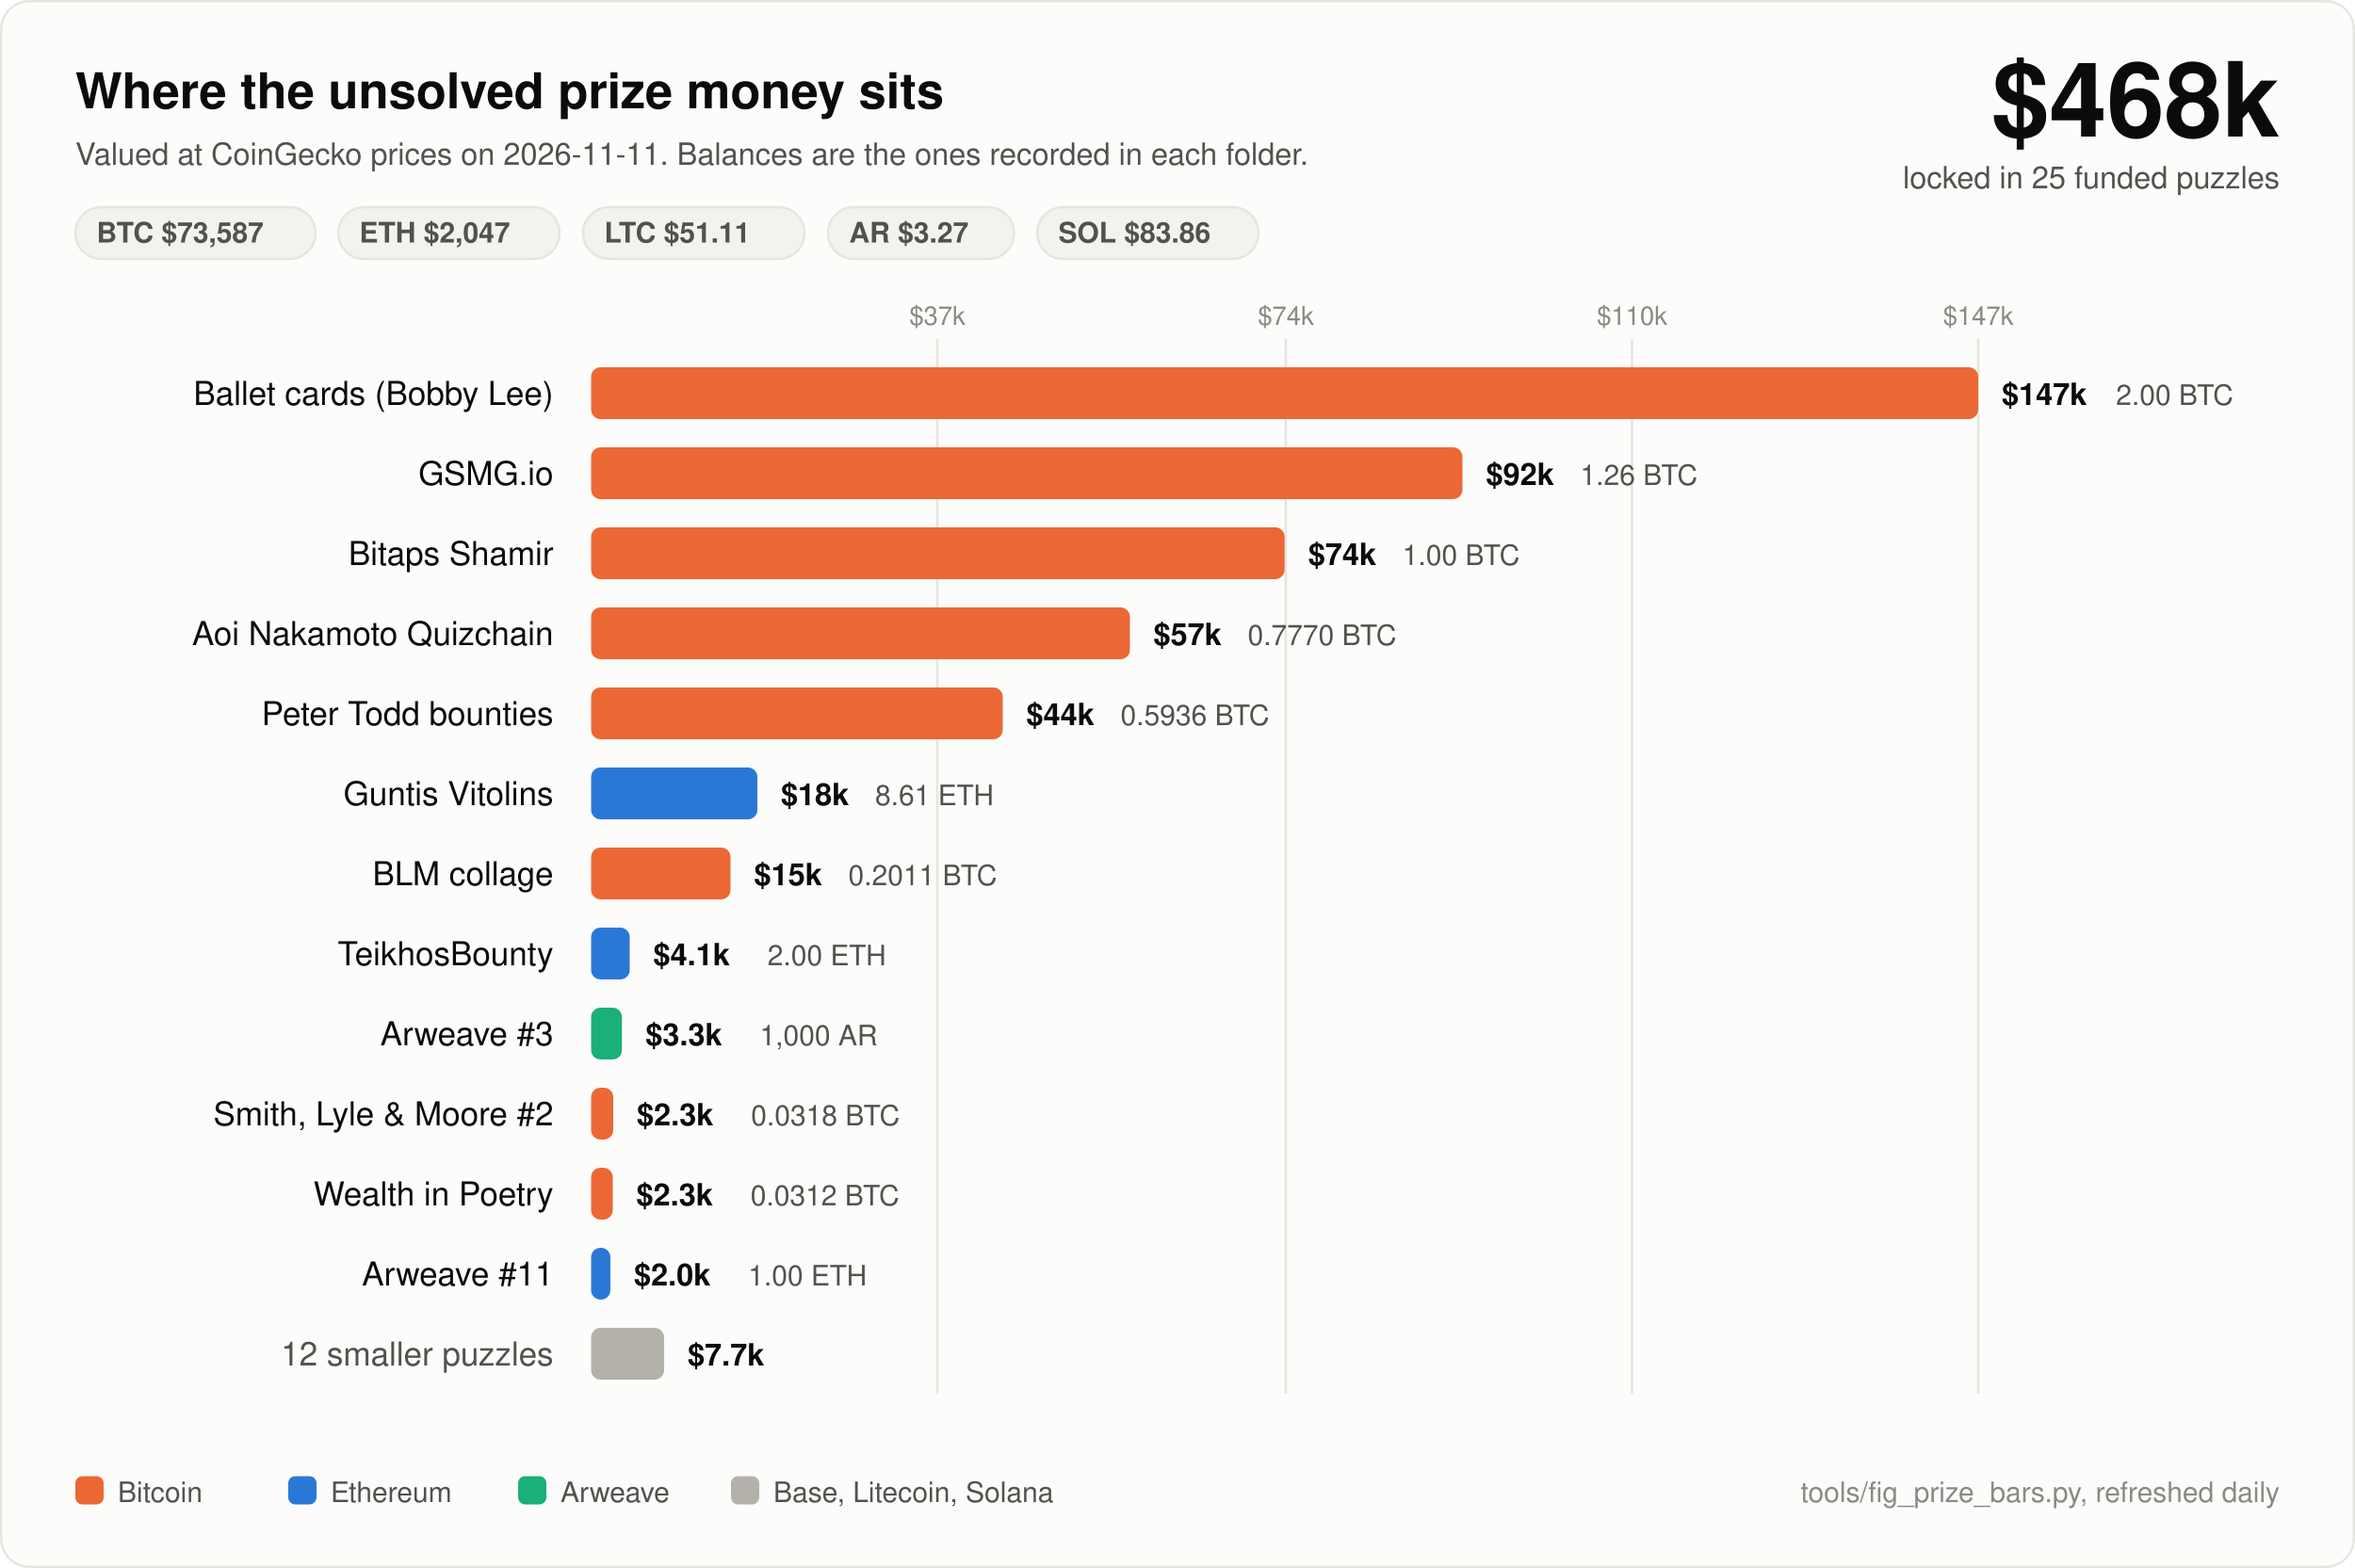
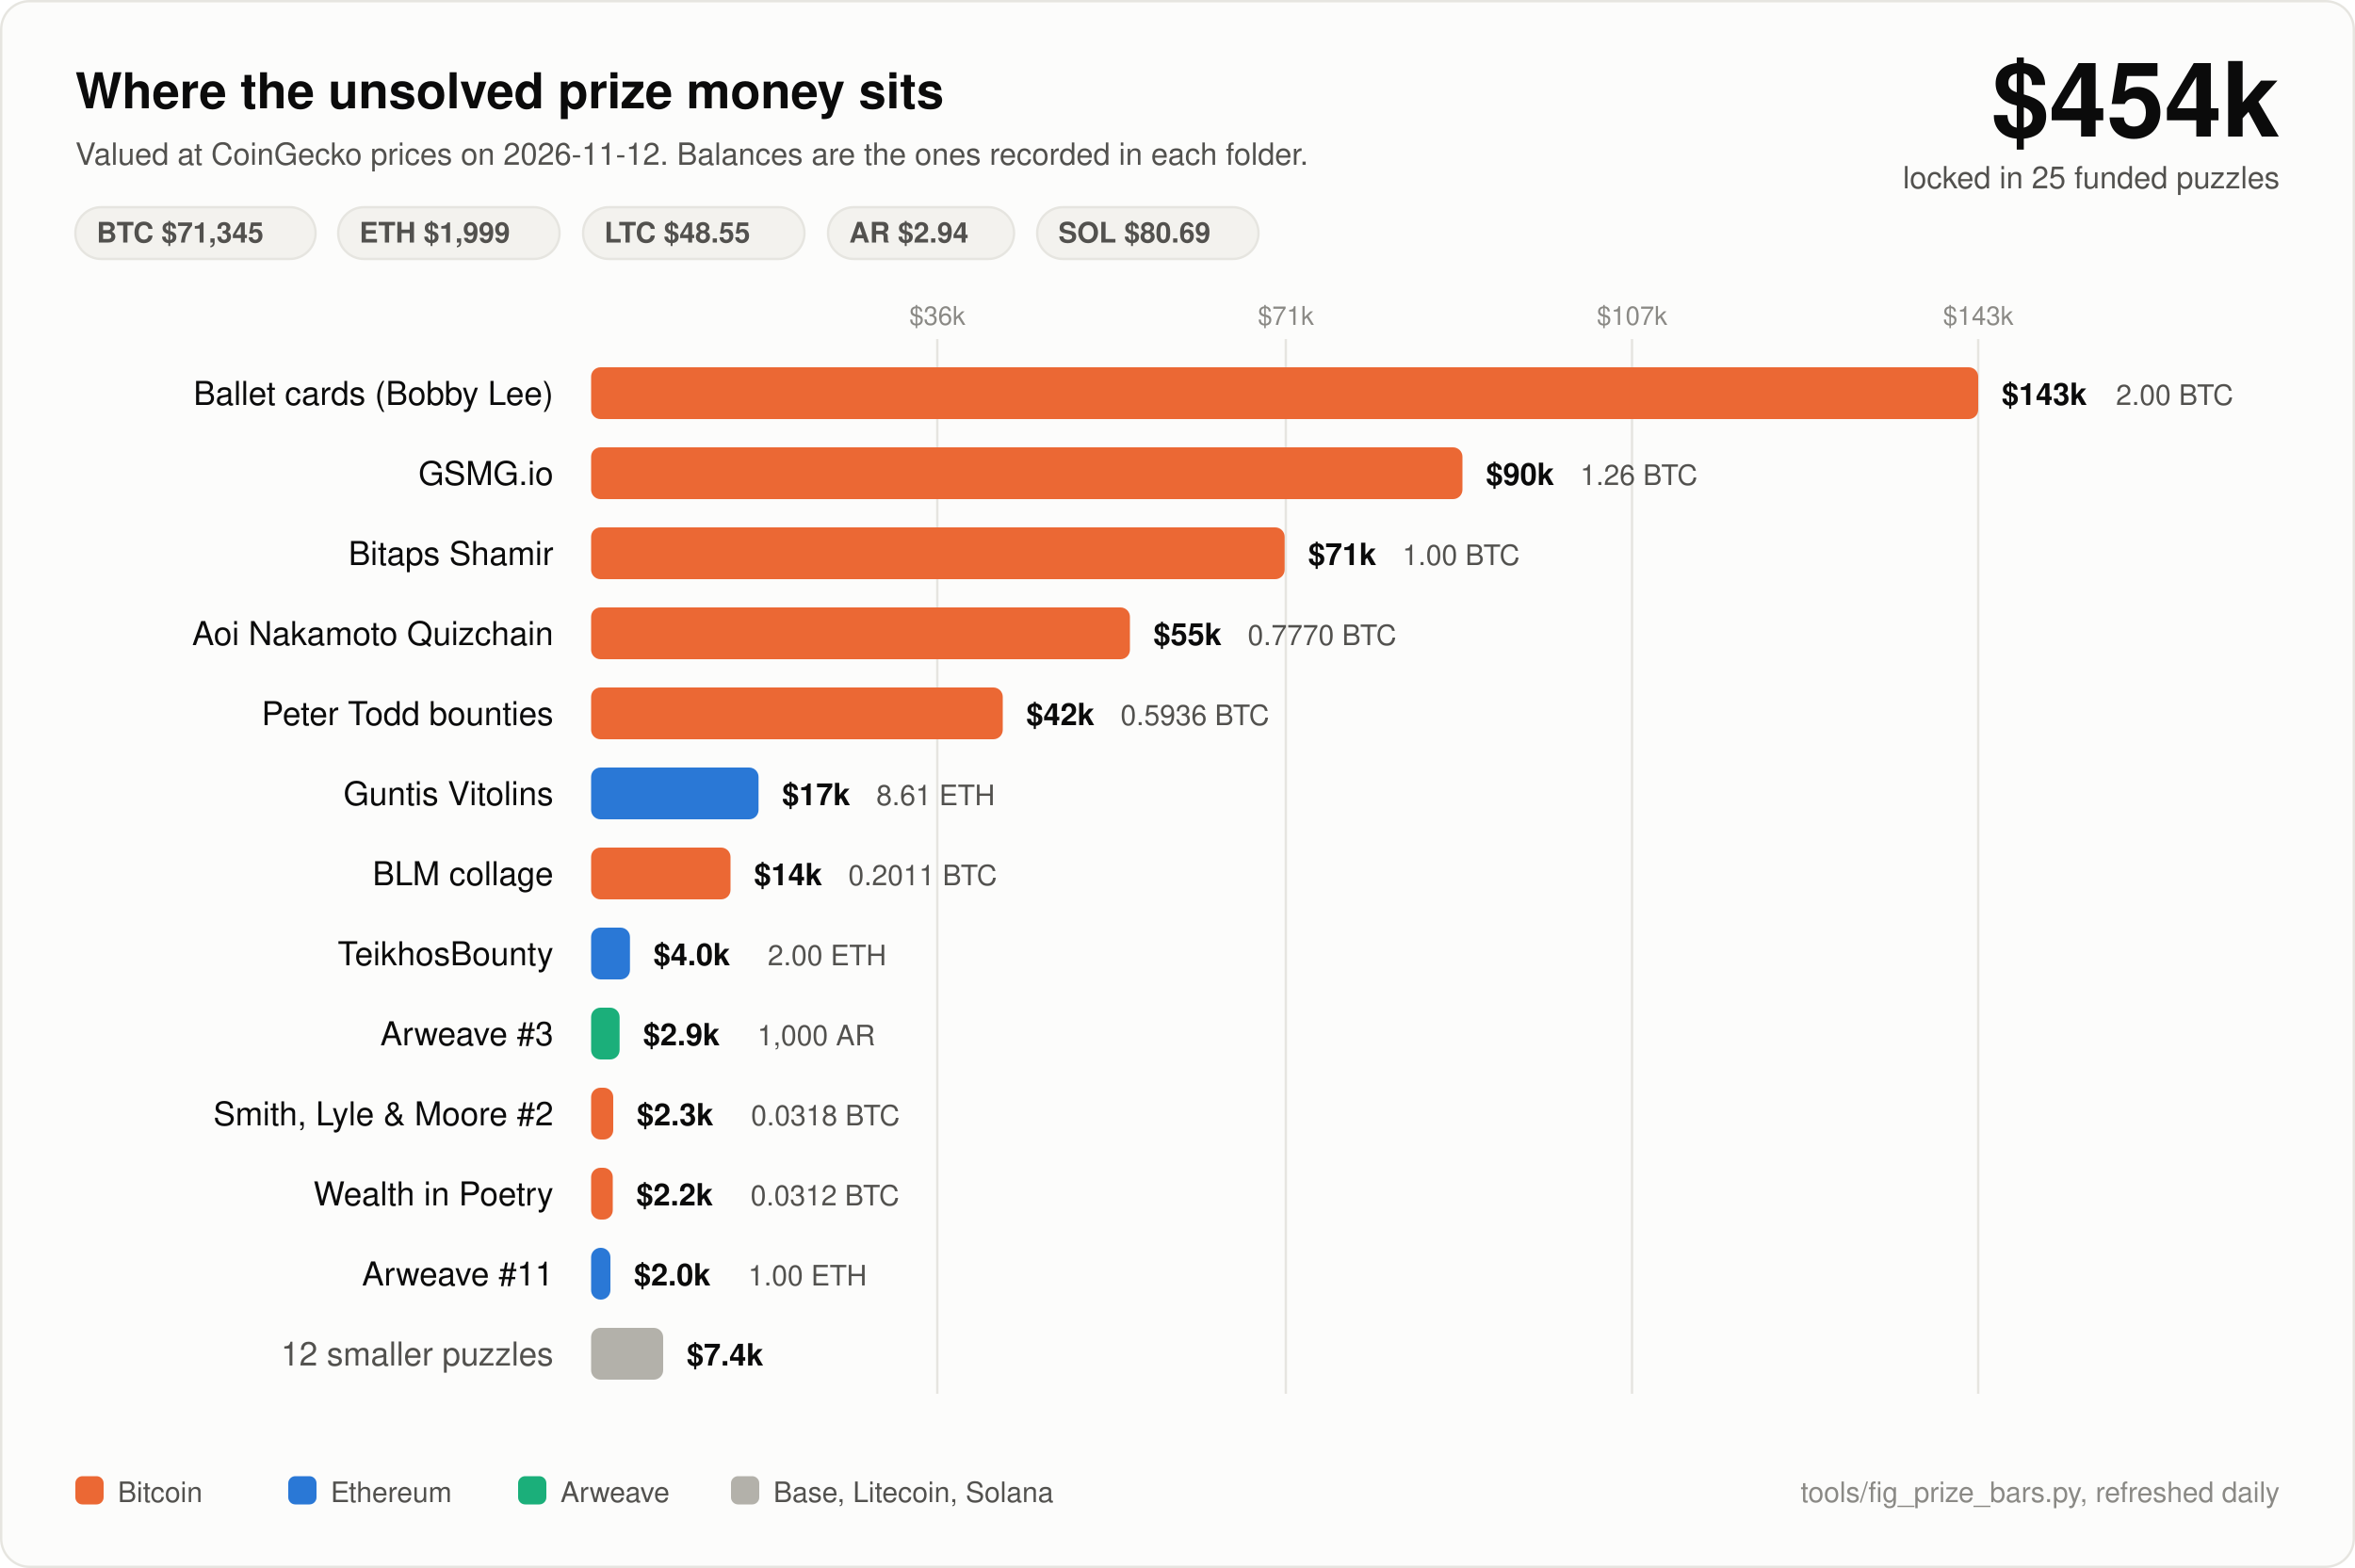
<svg xmlns="http://www.w3.org/2000/svg" width="1000" height="666" viewBox="0 0 1000 666" font-family="ui-sans-serif, -apple-system, Segoe UI, Helvetica, Arial, sans-serif">
  <rect x="0.5" y="0.5" width="999" height="665" rx="12" fill="#fcfcfb" stroke="#e6e5e0" />
  <text x="32" y="46" fill="#0b0b0b" font-size="21" font-weight="700">Where the unsolved prize money sits</text>
-   <text x="32" y="70" fill="#52514e" font-size="13">Valued at CoinGecko prices on 2026-11-11. Balances are the ones recorded in each folder.</text>
-   <text x="968" y="58" fill="#0b0b0b" font-size="44" font-weight="700" text-anchor="end">$468k</text>
+   <text x="32" y="70" fill="#52514e" font-size="13">Valued at CoinGecko prices on 2026-11-12. Balances are the ones recorded in each folder.</text>
+   <text x="968" y="58" fill="#0b0b0b" font-size="44" font-weight="700" text-anchor="end">$454k</text>
  <text x="968" y="80" fill="#52514e" font-size="13" text-anchor="end">locked in 25 funded puzzles</text>
  <rect x="32" y="88" width="102" height="22" rx="11" fill="#f3f2ee" stroke="#e6e5e0" />
-   <text x="41" y="103" fill="#52514e" font-size="12" font-weight="600">BTC $73,587</text>
+   <text x="41" y="103" fill="#52514e" font-size="12" font-weight="600">BTC $71,345</text>
  <rect x="143.6" y="88" width="94" height="22" rx="11" fill="#f3f2ee" stroke="#e6e5e0" />
-   <text x="152.6" y="103" fill="#52514e" font-size="12" font-weight="600">ETH $2,047</text>
+   <text x="152.6" y="103" fill="#52514e" font-size="12" font-weight="600">ETH $1,999</text>
  <rect x="247.6" y="88" width="94" height="22" rx="11" fill="#f3f2ee" stroke="#e6e5e0" />
-   <text x="256.6" y="103" fill="#52514e" font-size="12" font-weight="600">LTC $51.11</text>
+   <text x="256.6" y="103" fill="#52514e" font-size="12" font-weight="600">LTC $48.55</text>
  <rect x="351.6" y="88" width="79" height="22" rx="11" fill="#f3f2ee" stroke="#e6e5e0" />
-   <text x="360.6" y="103" fill="#52514e" font-size="12" font-weight="600">AR $3.27</text>
+   <text x="360.6" y="103" fill="#52514e" font-size="12" font-weight="600">AR $2.94</text>
  <rect x="440.4" y="88" width="94" height="22" rx="11" fill="#f3f2ee" stroke="#e6e5e0" />
-   <text x="449.4" y="103" fill="#52514e" font-size="12" font-weight="600">SOL $83.86</text>
+   <text x="449.4" y="103" fill="#52514e" font-size="12" font-weight="600">SOL $80.69</text>
  <line x1="398" y1="144" x2="398" y2="592" stroke="#e6e5e0" stroke-width="1" />
-   <text x="398" y="138" fill="#8a8985" font-size="11" text-anchor="middle">$37k</text>
+   <text x="398" y="138" fill="#8a8985" font-size="11" text-anchor="middle">$36k</text>
  <line x1="546" y1="144" x2="546" y2="592" stroke="#e6e5e0" stroke-width="1" />
-   <text x="546" y="138" fill="#8a8985" font-size="11" text-anchor="middle">$74k</text>
+   <text x="546" y="138" fill="#8a8985" font-size="11" text-anchor="middle">$71k</text>
  <line x1="693" y1="144" x2="693" y2="592" stroke="#e6e5e0" stroke-width="1" />
-   <text x="693" y="138" fill="#8a8985" font-size="11" text-anchor="middle">$110k</text>
+   <text x="693" y="138" fill="#8a8985" font-size="11" text-anchor="middle">$107k</text>
  <line x1="840" y1="144" x2="840" y2="592" stroke="#e6e5e0" stroke-width="1" />
-   <text x="840" y="138" fill="#8a8985" font-size="11" text-anchor="middle">$147k</text>
+   <text x="840" y="138" fill="#8a8985" font-size="11" text-anchor="middle">$143k</text>
  <text x="235" y="172" fill="#0b0b0b" font-size="14" text-anchor="end">Ballet cards (Bobby Lee)</text>
  <rect x="251" y="156" width="589.0" height="22" rx="4" fill="#eb6834" />
-   <text x="850.0" y="172" fill="#0b0b0b" font-size="13" font-weight="600">$147k</text>
+   <text x="850.0" y="172" fill="#0b0b0b" font-size="13" font-weight="600">$143k</text>
  <text x="898.5" y="172" fill="#52514e" font-size="12">2.00 BTC</text>
  <text x="235" y="206" fill="#0b0b0b" font-size="14" text-anchor="end">GSMG.io</text>
  <rect x="251" y="190" width="370.0" height="22" rx="4" fill="#eb6834" />
-   <text x="631.0" y="206" fill="#0b0b0b" font-size="13" font-weight="600">$92k</text>
+   <text x="631.0" y="206" fill="#0b0b0b" font-size="13" font-weight="600">$90k</text>
  <text x="671.0" y="206" fill="#52514e" font-size="12">1.26 BTC</text>
  <text x="235" y="240" fill="#0b0b0b" font-size="14" text-anchor="end">Bitaps Shamir</text>
  <rect x="251" y="224" width="294.5" height="22" rx="4" fill="#eb6834" />
-   <text x="555.5" y="240" fill="#0b0b0b" font-size="13" font-weight="600">$74k</text>
+   <text x="555.5" y="240" fill="#0b0b0b" font-size="13" font-weight="600">$71k</text>
  <text x="595.5" y="240" fill="#52514e" font-size="12">1.00 BTC</text>
  <text x="235" y="274" fill="#0b0b0b" font-size="14" text-anchor="end">Aoi Nakamoto Quizchain</text>
  <rect x="251" y="258" width="228.8" height="22" rx="4" fill="#eb6834" />
-   <text x="489.8" y="274" fill="#0b0b0b" font-size="13" font-weight="600">$57k</text>
+   <text x="489.8" y="274" fill="#0b0b0b" font-size="13" font-weight="600">$55k</text>
  <text x="529.8" y="274" fill="#52514e" font-size="12">0.7770 BTC</text>
  <text x="235" y="308" fill="#0b0b0b" font-size="14" text-anchor="end">Peter Todd bounties</text>
  <rect x="251" y="292" width="174.8" height="22" rx="4" fill="#eb6834" />
-   <text x="435.8" y="308" fill="#0b0b0b" font-size="13" font-weight="600">$44k</text>
+   <text x="435.8" y="308" fill="#0b0b0b" font-size="13" font-weight="600">$42k</text>
  <text x="475.8" y="308" fill="#52514e" font-size="12">0.5936 BTC</text>
  <text x="235" y="342" fill="#0b0b0b" font-size="14" text-anchor="end">Guntis Vitolins</text>
-   <rect x="251" y="326" width="70.6" height="22" rx="4" fill="#2a78d6" />
-   <text x="331.6" y="342" fill="#0b0b0b" font-size="13" font-weight="600">$18k</text>
-   <text x="371.6" y="342" fill="#52514e" font-size="12">8.61 ETH</text>
+   <rect x="251" y="326" width="71.1" height="22" rx="4" fill="#2a78d6" />
+   <text x="332.1" y="342" fill="#0b0b0b" font-size="13" font-weight="600">$17k</text>
+   <text x="372.1" y="342" fill="#52514e" font-size="12">8.61 ETH</text>
  <text x="235" y="376" fill="#0b0b0b" font-size="14" text-anchor="end">BLM collage</text>
  <rect x="251" y="360" width="59.2" height="22" rx="4" fill="#eb6834" />
-   <text x="320.2" y="376" fill="#0b0b0b" font-size="13" font-weight="600">$15k</text>
+   <text x="320.2" y="376" fill="#0b0b0b" font-size="13" font-weight="600">$14k</text>
  <text x="360.2" y="376" fill="#52514e" font-size="12">0.2011 BTC</text>
  <text x="235" y="410" fill="#0b0b0b" font-size="14" text-anchor="end">TeikhosBounty</text>
-   <rect x="251" y="394" width="16.4" height="22" rx="4" fill="#2a78d6" />
-   <text x="277.4" y="410" fill="#0b0b0b" font-size="13" font-weight="600">$4.1k</text>
-   <text x="325.9" y="410" fill="#52514e" font-size="12">2.00 ETH</text>
+   <rect x="251" y="394" width="16.5" height="22" rx="4" fill="#2a78d6" />
+   <text x="277.5" y="410" fill="#0b0b0b" font-size="13" font-weight="600">$4.0k</text>
+   <text x="326.0" y="410" fill="#52514e" font-size="12">2.00 ETH</text>
  <text x="235" y="444" fill="#0b0b0b" font-size="14" text-anchor="end">Arweave #3</text>
-   <rect x="251" y="428" width="13.1" height="22" rx="4" fill="#1baf7a" />
-   <text x="274.1" y="444" fill="#0b0b0b" font-size="13" font-weight="600">$3.3k</text>
-   <text x="322.6" y="444" fill="#52514e" font-size="12">1,000 AR</text>
+   <rect x="251" y="428" width="12.1" height="22" rx="4" fill="#1baf7a" />
+   <text x="273.1" y="444" fill="#0b0b0b" font-size="13" font-weight="600">$2.9k</text>
+   <text x="321.6" y="444" fill="#52514e" font-size="12">1,000 AR</text>
  <text x="235" y="478" fill="#0b0b0b" font-size="14" text-anchor="end">Smith, Lyle &amp; Moore #2</text>
  <rect x="251" y="462" width="9.4" height="22" rx="4" fill="#eb6834" />
  <text x="270.4" y="478" fill="#0b0b0b" font-size="13" font-weight="600">$2.3k</text>
  <text x="318.9" y="478" fill="#52514e" font-size="12">0.0318 BTC</text>
  <text x="235" y="512" fill="#0b0b0b" font-size="14" text-anchor="end">Wealth in Poetry</text>
  <rect x="251" y="496" width="9.2" height="22" rx="4" fill="#eb6834" />
-   <text x="270.2" y="512" fill="#0b0b0b" font-size="13" font-weight="600">$2.3k</text>
+   <text x="270.2" y="512" fill="#0b0b0b" font-size="13" font-weight="600">$2.2k</text>
  <text x="318.7" y="512" fill="#52514e" font-size="12">0.0312 BTC</text>
  <text x="235" y="546" fill="#0b0b0b" font-size="14" text-anchor="end">Arweave #11</text>
  <rect x="251" y="530" width="8.2" height="22" rx="4" fill="#2a78d6" />
  <text x="269.2" y="546" fill="#0b0b0b" font-size="13" font-weight="600">$2.0k</text>
  <text x="317.7" y="546" fill="#52514e" font-size="12">1.00 ETH</text>
  <text x="235" y="580" fill="#52514e" font-size="14" text-anchor="end">12 smaller puzzles</text>
-   <rect x="251" y="564" width="31.0" height="22" rx="4" fill="#b3b1aa" />
-   <text x="292.0" y="580" fill="#0b0b0b" font-size="13" font-weight="600">$7.7k</text>
+   <rect x="251" y="564" width="30.6" height="22" rx="4" fill="#b3b1aa" />
+   <text x="291.6" y="580" fill="#0b0b0b" font-size="13" font-weight="600">$7.4k</text>
  <rect x="32" y="627" width="12" height="12" rx="3" fill="#eb6834" />
  <text x="50" y="638" fill="#52514e" font-size="12">Bitcoin</text>
  <rect x="122.4" y="627" width="12" height="12" rx="3" fill="#2a78d6" />
  <text x="140.4" y="638" fill="#52514e" font-size="12">Ethereum</text>
  <rect x="220.0" y="627" width="12" height="12" rx="3" fill="#1baf7a" />
  <text x="238.0" y="638" fill="#52514e" font-size="12">Arweave</text>
  <rect x="310.4" y="627" width="12" height="12" rx="3" fill="#b3b1aa" />
  <text x="328.4" y="638" fill="#52514e" font-size="12">Base, Litecoin, Solana</text>
  <text x="968" y="638" fill="#8a8985" font-size="12" text-anchor="end">tools/fig_prize_bars.py, refreshed daily</text>
</svg>
